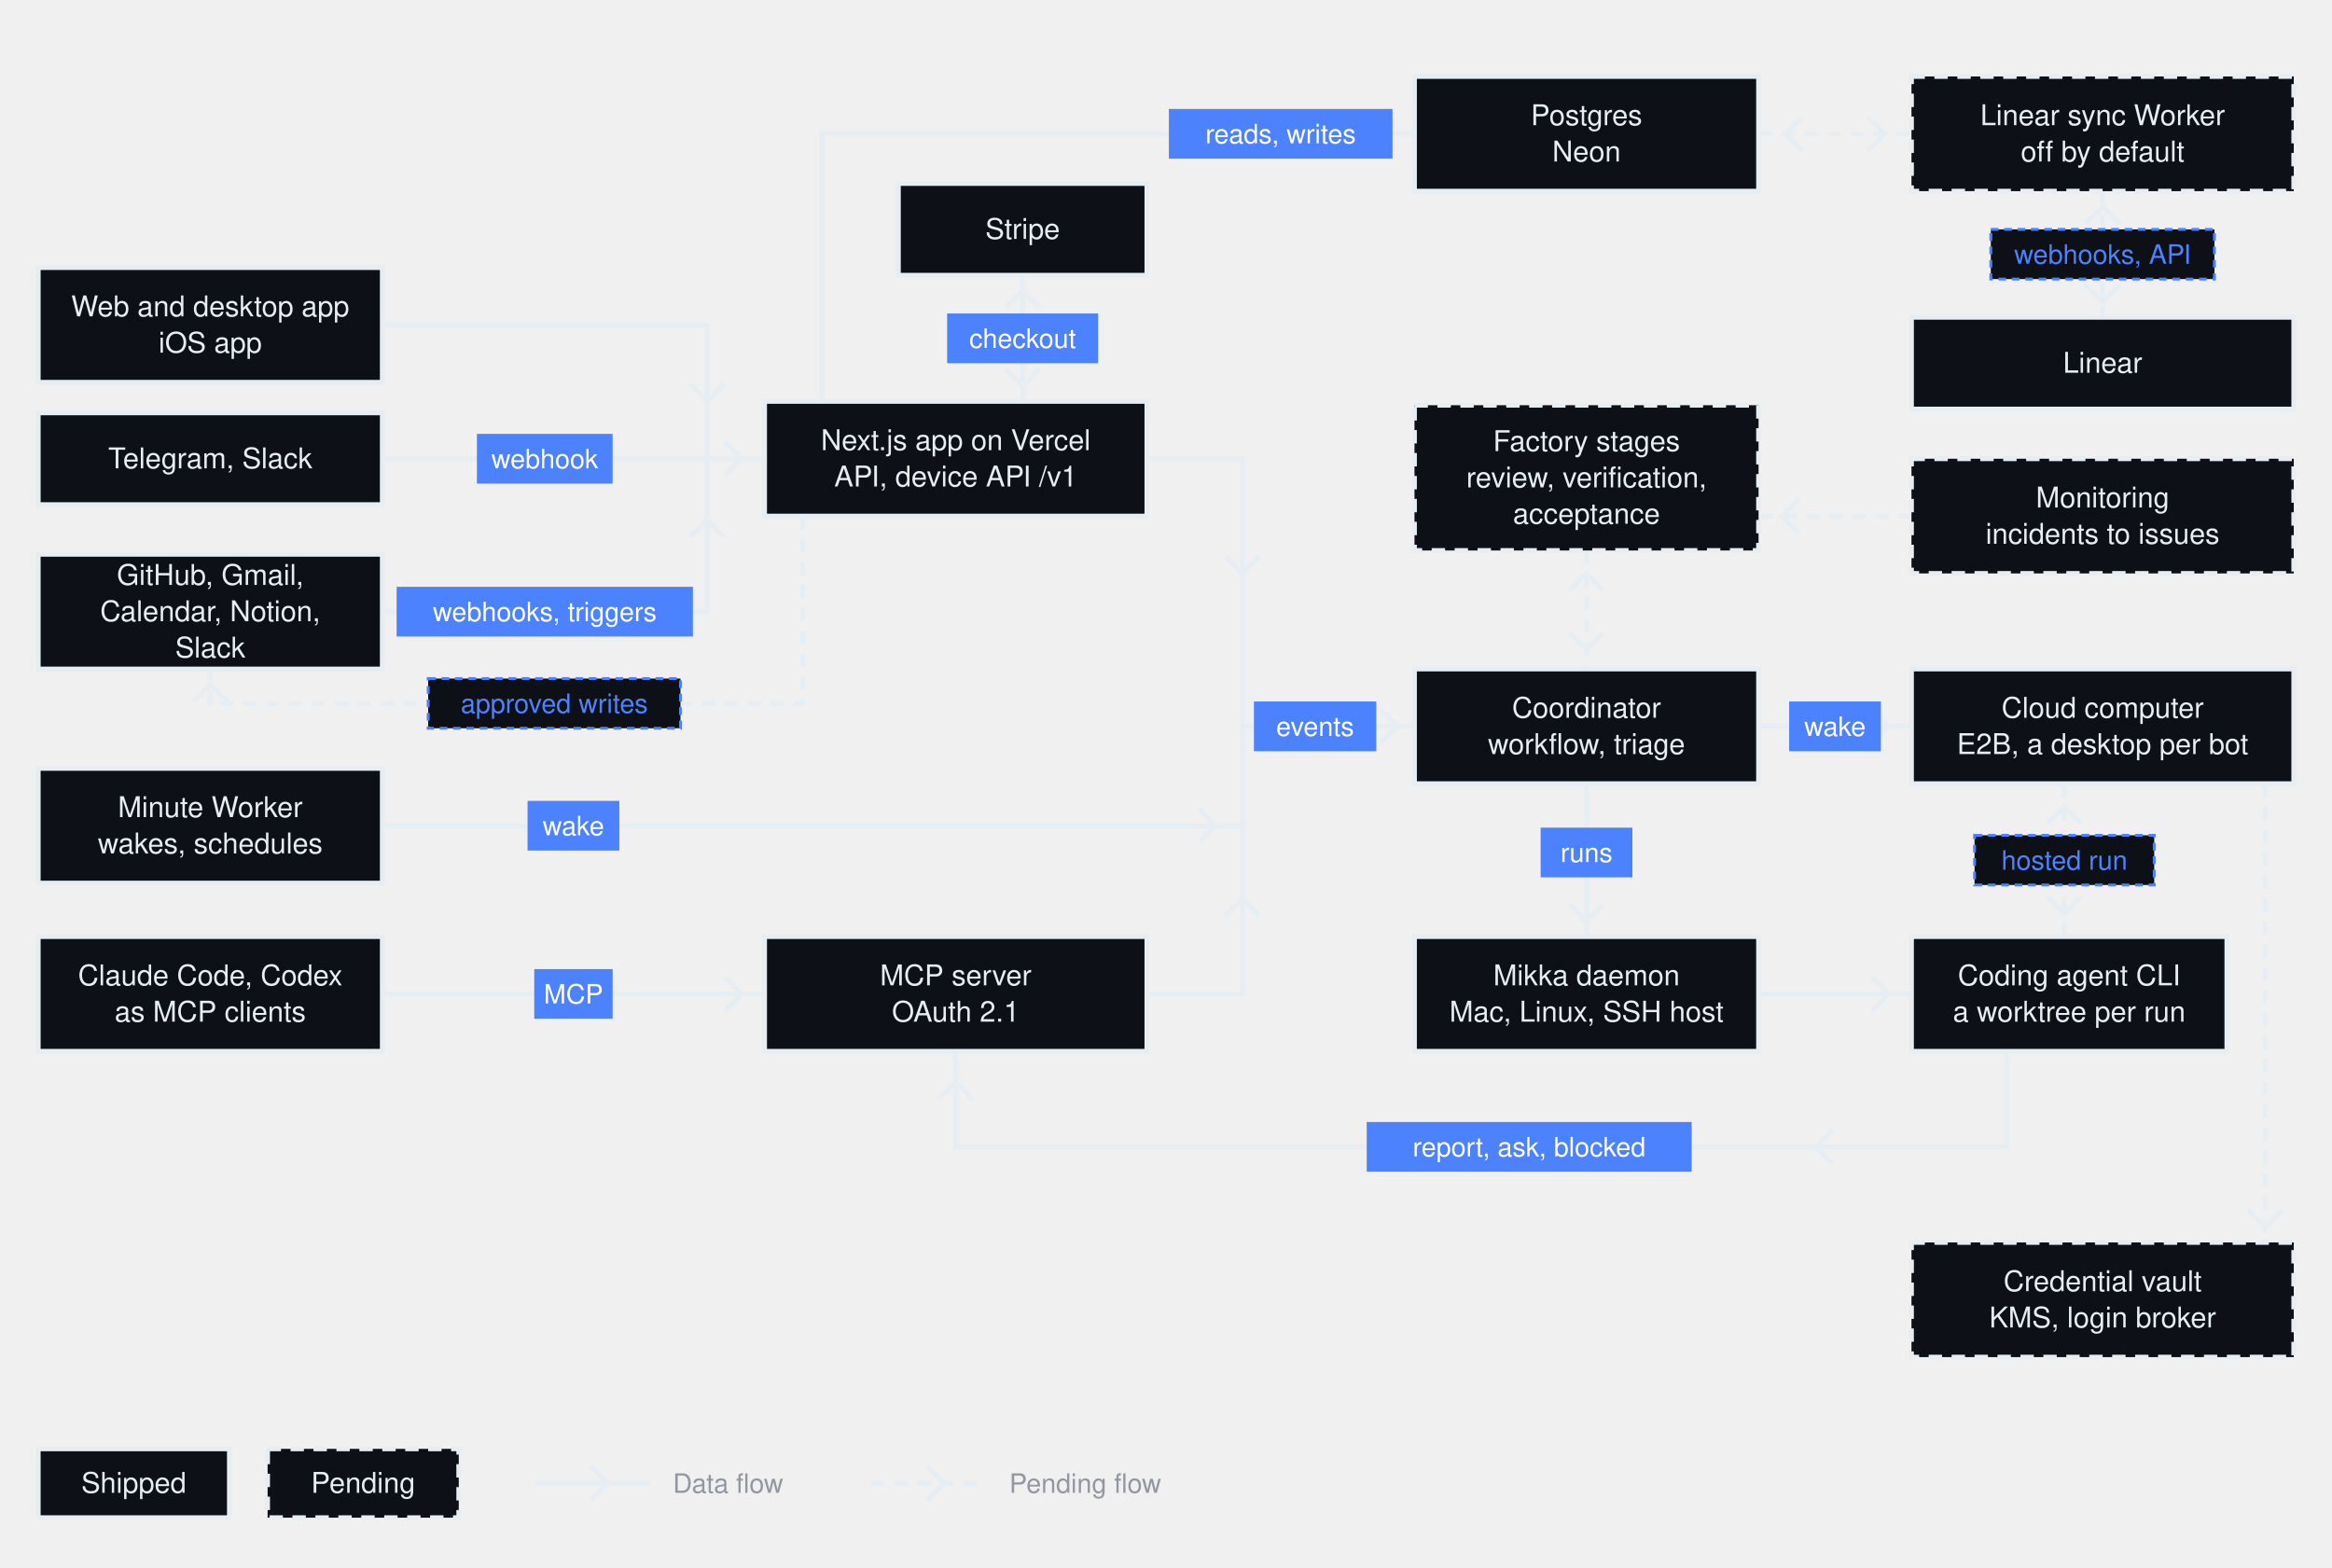
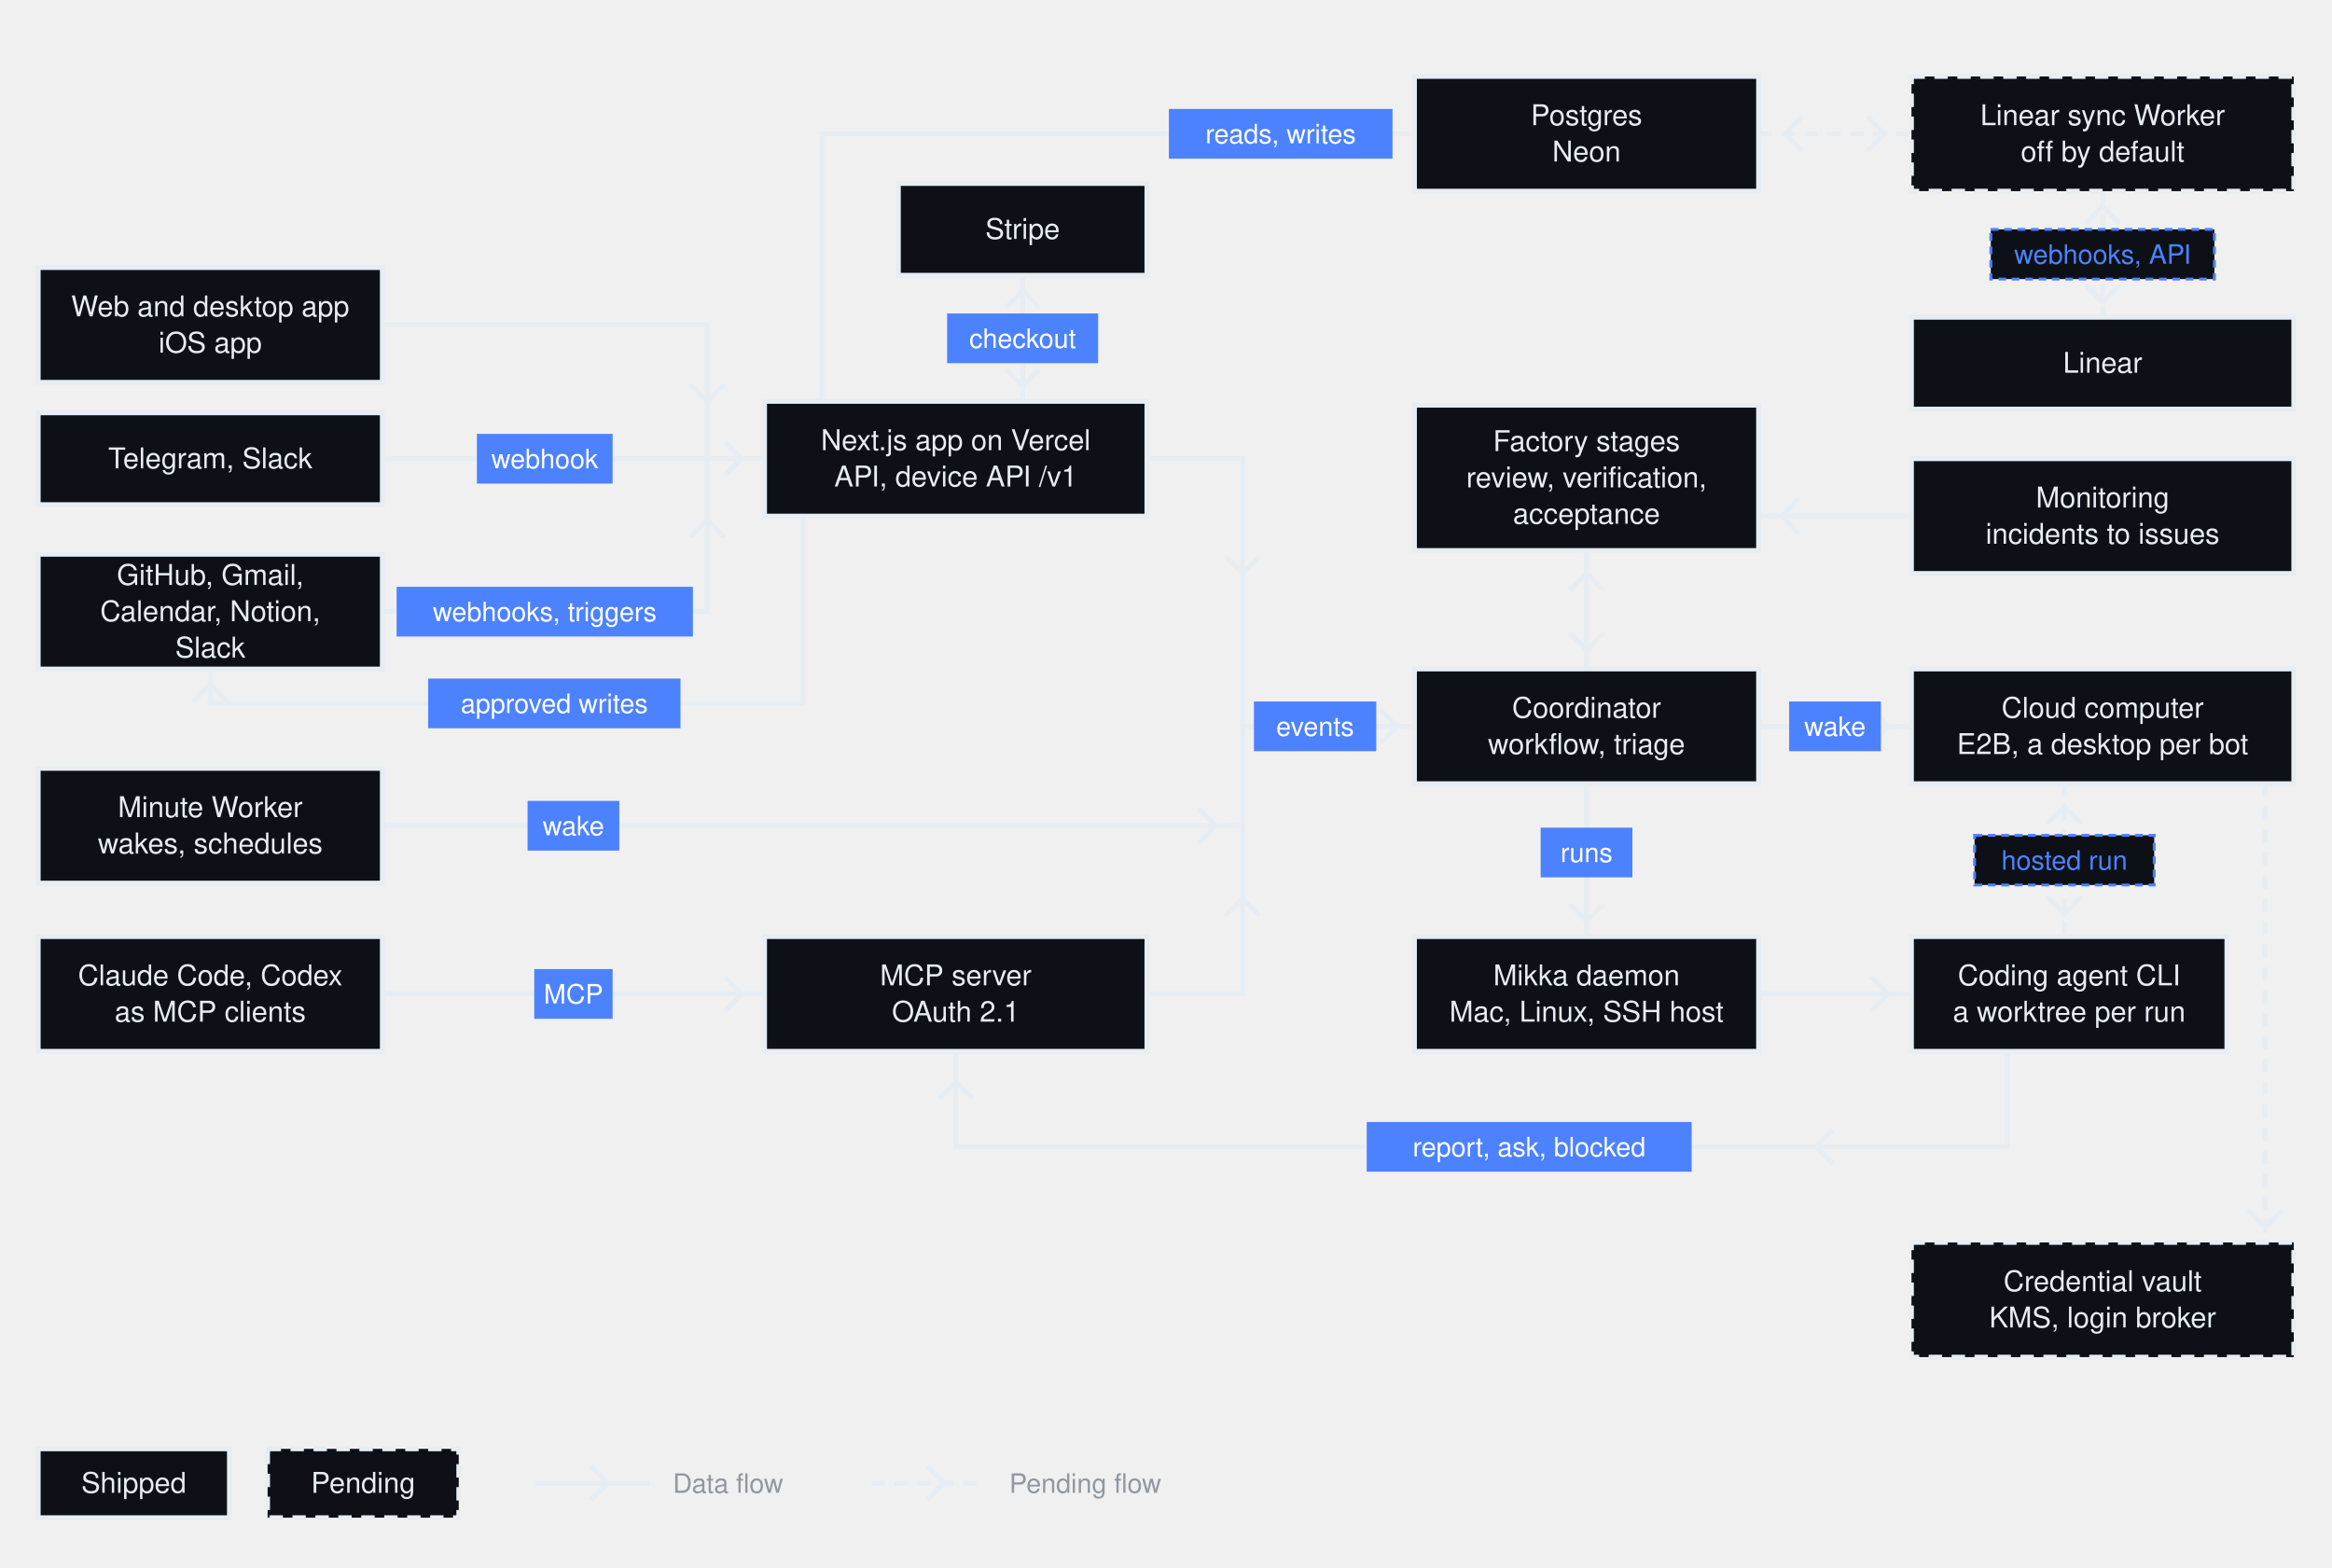
<svg xmlns="http://www.w3.org/2000/svg" width="1220" height="820" viewBox="0 0 1220 820" font-family="-apple-system, BlinkMacSystemFont, &quot;Segoe UI&quot;, Helvetica, Arial, &quot;PingFang SC&quot;, &quot;Noto Sans CJK SC&quot;, &quot;Microsoft YaHei&quot;, sans-serif" role="img" aria-label="Mikka architecture">
  <path d="M200 170 L370 170 L370 240" fill="none" stroke="#e6edf3" stroke-width="2.5" />
  <path d="M362 202 L370 210 L378 202" fill="none" stroke="#e6edf3" stroke-width="2.5" stroke-linecap="square" stroke-linejoin="miter" />
  <path d="M200 320 L370 320 L370 240" fill="none" stroke="#e6edf3" stroke-width="2.5" />
  <path d="M362 280 L370 272 L378 280" fill="none" stroke="#e6edf3" stroke-width="2.5" stroke-linecap="square" stroke-linejoin="miter" />
  <path d="M200 240 L400 240" fill="none" stroke="#e6edf3" stroke-width="2.5" />
  <path d="M380 232 L388 240 L380 248" fill="none" stroke="#e6edf3" stroke-width="2.5" stroke-linecap="square" stroke-linejoin="miter" />
  <rect x="249.5" y="227" width="71" height="26" fill="#4d82ff" />
  <text x="285" y="245" text-anchor="middle" font-size="14" fill="#ffffff">webhook</text>
  <rect x="207.5" y="307" width="155" height="26" fill="#4d82ff" />
  <text x="285" y="325" text-anchor="middle" font-size="14" fill="#ffffff">webhooks, triggers</text>
-   <path d="M420 270 L420 368 L110 368 L110 350" fill="none" stroke="#e6edf3" stroke-width="2.5" stroke-dasharray="7 5" />
+   <path d="M420 270 L420 368 L110 368 L110 350" fill="none" stroke="#e6edf3" stroke-width="2.5" />
  <path d="M102 366 L110 358 L118 366" fill="none" stroke="#e6edf3" stroke-width="2.5" stroke-linecap="square" stroke-linejoin="miter" />
-   <rect x="224" y="355" width="132" height="26" fill="#0d1117" stroke="#4d82ff" stroke-width="1.5" stroke-dasharray="4 3" />
-   <text x="290" y="373" text-anchor="middle" font-size="14" fill="#4d82ff">approved writes</text>
+   <rect x="224" y="355" width="132" height="26" fill="#4d82ff" />
+   <text x="290" y="373" text-anchor="middle" font-size="14" fill="#ffffff">approved writes</text>
  <path d="M535 144 L535 210" fill="none" stroke="#e6edf3" stroke-width="2.5" />
  <path d="M527 194 L535 202 L543 194" fill="none" stroke="#e6edf3" stroke-width="2.5" stroke-linecap="square" stroke-linejoin="miter" />
  <path d="M527 160 L535 152 L543 160" fill="none" stroke="#e6edf3" stroke-width="2.5" stroke-linecap="square" stroke-linejoin="miter" />
  <rect x="495.5" y="164" width="79" height="26" fill="#4d82ff" />
  <text x="535" y="182" text-anchor="middle" font-size="14" fill="#ffffff">checkout</text>
  <path d="M200 520 L400 520" fill="none" stroke="#e6edf3" stroke-width="2.5" />
  <path d="M380 512 L388 520 L380 528" fill="none" stroke="#e6edf3" stroke-width="2.5" stroke-linecap="square" stroke-linejoin="miter" />
  <rect x="279.5" y="507" width="41" height="26" fill="#4d82ff" />
  <text x="300" y="525" text-anchor="middle" font-size="14" fill="#ffffff">MCP</text>
  <path d="M430 210 L430 70 L740 70" fill="none" stroke="#e6edf3" stroke-width="2.5" />
  <path d="M720 62 L728 70 L720 78" fill="none" stroke="#e6edf3" stroke-width="2.5" stroke-linecap="square" stroke-linejoin="miter" />
  <rect x="611.5" y="57" width="117" height="26" fill="#4d82ff" />
  <text x="670" y="75" text-anchor="middle" font-size="14" fill="#ffffff">reads, writes</text>
  <path d="M920 70 L1000 70" fill="none" stroke="#e6edf3" stroke-width="2.5" stroke-dasharray="7 5" />
  <path d="M942 62 L934 70 L942 78" fill="none" stroke="#e6edf3" stroke-width="2.5" stroke-linecap="square" stroke-linejoin="miter" />
  <path d="M978 62 L986 70 L978 78" fill="none" stroke="#e6edf3" stroke-width="2.5" stroke-linecap="square" stroke-linejoin="miter" />
  <path d="M1100 100 L1100 166" fill="none" stroke="#e6edf3" stroke-width="2.5" stroke-dasharray="7 5" />
  <path d="M1092 150 L1100 158 L1108 150" fill="none" stroke="#e6edf3" stroke-width="2.5" stroke-linecap="square" stroke-linejoin="miter" />
  <path d="M1092 116 L1100 108 L1108 116" fill="none" stroke="#e6edf3" stroke-width="2.5" stroke-linecap="square" stroke-linejoin="miter" />
  <rect x="1041.5" y="120" width="117" height="26" fill="#0d1117" stroke="#4d82ff" stroke-width="1.5" stroke-dasharray="4 3" />
  <text x="1100" y="138" text-anchor="middle" font-size="14" fill="#4d82ff">webhooks, API</text>
  <path d="M600 240 L650 240 L650 380" fill="none" stroke="#e6edf3" stroke-width="2.5" />
  <path d="M642 292 L650 300 L658 292" fill="none" stroke="#e6edf3" stroke-width="2.5" stroke-linecap="square" stroke-linejoin="miter" />
  <path d="M600 520 L650 520 L650 380" fill="none" stroke="#e6edf3" stroke-width="2.5" />
  <path d="M642 478 L650 470 L658 478" fill="none" stroke="#e6edf3" stroke-width="2.5" stroke-linecap="square" stroke-linejoin="miter" />
  <path d="M650 380 L740 380" fill="none" stroke="#e6edf3" stroke-width="2.5" />
  <path d="M723 372 L731 380 L723 388" fill="none" stroke="#e6edf3" stroke-width="2.5" stroke-linecap="square" stroke-linejoin="miter" />
  <rect x="656" y="367" width="64" height="26" fill="#4d82ff" />
  <text x="688" y="385" text-anchor="middle" font-size="14" fill="#ffffff">events</text>
  <path d="M200 432 L650 432" fill="none" stroke="#e6edf3" stroke-width="2.5" />
  <path d="M628 424 L636 432 L628 440" fill="none" stroke="#e6edf3" stroke-width="2.5" stroke-linecap="square" stroke-linejoin="miter" />
  <rect x="276" y="419" width="48" height="26" fill="#4d82ff" />
  <text x="300" y="437" text-anchor="middle" font-size="14" fill="#ffffff">wake</text>
-   <path d="M830 288 L830 350" fill="none" stroke="#e6edf3" stroke-width="2.5" stroke-dasharray="7 5" />
+   <path d="M830 288 L830 350" fill="none" stroke="#e6edf3" stroke-width="2.5" />
  <path d="M822 308 L830 300 L838 308" fill="none" stroke="#e6edf3" stroke-width="2.5" stroke-linecap="square" stroke-linejoin="miter" />
  <path d="M822 332 L830 340 L838 332" fill="none" stroke="#e6edf3" stroke-width="2.5" stroke-linecap="square" stroke-linejoin="miter" />
-   <path d="M1000 270 L920 270" fill="none" stroke="#e6edf3" stroke-width="2.5" stroke-dasharray="7 5" />
+   <path d="M1000 270 L920 270" fill="none" stroke="#e6edf3" stroke-width="2.5" />
  <path d="M940 262 L932 270 L940 278" fill="none" stroke="#e6edf3" stroke-width="2.5" stroke-linecap="square" stroke-linejoin="miter" />
  <path d="M920 380 L1000 380" fill="none" stroke="#e6edf3" stroke-width="2.5" />
  <path d="M980 372 L988 380 L980 388" fill="none" stroke="#e6edf3" stroke-width="2.5" stroke-linecap="square" stroke-linejoin="miter" />
  <rect x="936" y="367" width="48" height="26" fill="#4d82ff" />
  <text x="960" y="385" text-anchor="middle" font-size="14" fill="#ffffff">wake</text>
  <path d="M830 410 L830 490" fill="none" stroke="#e6edf3" stroke-width="2.5" />
  <path d="M822 474 L830 482 L838 474" fill="none" stroke="#e6edf3" stroke-width="2.5" stroke-linecap="square" stroke-linejoin="miter" />
  <rect x="806" y="433" width="48" height="26" fill="#4d82ff" />
  <text x="830" y="451" text-anchor="middle" font-size="14" fill="#ffffff">runs</text>
  <path d="M920 520 L1000 520" fill="none" stroke="#e6edf3" stroke-width="2.5" />
  <path d="M980 512 L988 520 L980 528" fill="none" stroke="#e6edf3" stroke-width="2.5" stroke-linecap="square" stroke-linejoin="miter" />
  <path d="M1080 410 L1080 490" fill="none" stroke="#e6edf3" stroke-width="2.5" stroke-dasharray="7 5" />
  <path d="M1072 430 L1080 422 L1088 430" fill="none" stroke="#e6edf3" stroke-width="2.5" stroke-linecap="square" stroke-linejoin="miter" />
  <path d="M1072 470 L1080 478 L1088 470" fill="none" stroke="#e6edf3" stroke-width="2.5" stroke-linecap="square" stroke-linejoin="miter" />
  <rect x="1033" y="437" width="94" height="26" fill="#0d1117" stroke="#4d82ff" stroke-width="1.5" stroke-dasharray="4 3" />
  <text x="1080" y="455" text-anchor="middle" font-size="14" fill="#4d82ff">hosted run</text>
  <path d="M1185 410 L1185 650" fill="none" stroke="#e6edf3" stroke-width="2.5" stroke-dasharray="7 5" />
  <path d="M1177 634 L1185 642 L1193 634" fill="none" stroke="#e6edf3" stroke-width="2.5" stroke-linecap="square" stroke-linejoin="miter" />
  <path d="M1050 550 L1050 600 L500 600 L500 550" fill="none" stroke="#e6edf3" stroke-width="2.5" />
  <path d="M958 592 L950 600 L958 608" fill="none" stroke="#e6edf3" stroke-width="2.5" stroke-linecap="square" stroke-linejoin="miter" />
  <path d="M492 574 L500 566 L508 574" fill="none" stroke="#e6edf3" stroke-width="2.5" stroke-linecap="square" stroke-linejoin="miter" />
  <rect x="715" y="587" width="170" height="26" fill="#4d82ff" />
  <text x="800" y="605" text-anchor="middle" font-size="14" fill="#ffffff">report, ask, blocked</text>
  <rect x="20" y="140" width="180" height="60" fill="#0d1117" stroke="#e6edf3" stroke-width="2.5" />
  <text x="110" y="165.5" text-anchor="middle" font-size="15" fill="#e6edf3">Web and desktop app</text>
  <text x="110" y="184.5" text-anchor="middle" font-size="15" fill="#e6edf3">iOS app</text>
  <rect x="20" y="216" width="180" height="48" fill="#0d1117" stroke="#e6edf3" stroke-width="2.5" />
  <text x="110" y="245" text-anchor="middle" font-size="15" fill="#e6edf3">Telegram, Slack</text>
  <rect x="20" y="290" width="180" height="60" fill="#0d1117" stroke="#e6edf3" stroke-width="2.5" />
  <text x="110" y="306" text-anchor="middle" font-size="15" fill="#e6edf3">GitHub, Gmail,</text>
  <text x="110" y="325" text-anchor="middle" font-size="15" fill="#e6edf3">Calendar, Notion,</text>
  <text x="110" y="344" text-anchor="middle" font-size="15" fill="#e6edf3">Slack</text>
  <rect x="20" y="402" width="180" height="60" fill="#0d1117" stroke="#e6edf3" stroke-width="2.5" />
  <text x="110" y="427.5" text-anchor="middle" font-size="15" fill="#e6edf3">Minute Worker</text>
  <text x="110" y="446.5" text-anchor="middle" font-size="15" fill="#e6edf3">wakes, schedules</text>
  <rect x="20" y="490" width="180" height="60" fill="#0d1117" stroke="#e6edf3" stroke-width="2.5" />
  <text x="110" y="515.5" text-anchor="middle" font-size="15" fill="#e6edf3">Claude Code, Codex</text>
  <text x="110" y="534.5" text-anchor="middle" font-size="15" fill="#e6edf3">as MCP clients</text>
  <rect x="470" y="96" width="130" height="48" fill="#0d1117" stroke="#e6edf3" stroke-width="2.5" />
  <text x="535" y="125" text-anchor="middle" font-size="15" fill="#e6edf3">Stripe</text>
  <rect x="400" y="210" width="200" height="60" fill="#0d1117" stroke="#e6edf3" stroke-width="2.5" />
  <text x="500" y="235.5" text-anchor="middle" font-size="15" fill="#e6edf3">Next.js app on Vercel</text>
  <text x="500" y="254.5" text-anchor="middle" font-size="15" fill="#e6edf3">API, device API /v1</text>
  <rect x="400" y="490" width="200" height="60" fill="#0d1117" stroke="#e6edf3" stroke-width="2.5" />
  <text x="500" y="515.5" text-anchor="middle" font-size="15" fill="#e6edf3">MCP server</text>
  <text x="500" y="534.5" text-anchor="middle" font-size="15" fill="#e6edf3">OAuth 2.1</text>
  <rect x="740" y="40" width="180" height="60" fill="#0d1117" stroke="#e6edf3" stroke-width="2.5" />
  <text x="830" y="65.5" text-anchor="middle" font-size="15" fill="#e6edf3">Postgres</text>
  <text x="830" y="84.5" text-anchor="middle" font-size="15" fill="#e6edf3">Neon</text>
-   <rect x="740" y="212" width="180" height="76" fill="#0d1117" stroke="#e6edf3" stroke-width="2.5" stroke-dasharray="7 5" />
+   <rect x="740" y="212" width="180" height="76" fill="#0d1117" stroke="#e6edf3" stroke-width="2.5" />
  <text x="830" y="236" text-anchor="middle" font-size="15" fill="#e6edf3">Factory stages</text>
  <text x="830" y="255" text-anchor="middle" font-size="15" fill="#e6edf3">review, verification,</text>
  <text x="830" y="274" text-anchor="middle" font-size="15" fill="#e6edf3">acceptance</text>
  <rect x="740" y="350" width="180" height="60" fill="#0d1117" stroke="#e6edf3" stroke-width="2.5" />
  <text x="830" y="375.5" text-anchor="middle" font-size="15" fill="#e6edf3">Coordinator</text>
  <text x="830" y="394.5" text-anchor="middle" font-size="15" fill="#e6edf3">workflow, triage</text>
  <rect x="740" y="490" width="180" height="60" fill="#0d1117" stroke="#e6edf3" stroke-width="2.5" />
  <text x="830" y="515.5" text-anchor="middle" font-size="15" fill="#e6edf3">Mikka daemon</text>
  <text x="830" y="534.5" text-anchor="middle" font-size="15" fill="#e6edf3">Mac, Linux, SSH host</text>
  <rect x="1000" y="40" width="200" height="60" fill="#0d1117" stroke="#e6edf3" stroke-width="2.5" stroke-dasharray="7 5" />
  <text x="1100" y="65.5" text-anchor="middle" font-size="15" fill="#e6edf3">Linear sync Worker</text>
  <text x="1100" y="84.5" text-anchor="middle" font-size="15" fill="#e6edf3">off by default</text>
  <rect x="1000" y="166" width="200" height="48" fill="#0d1117" stroke="#e6edf3" stroke-width="2.5" />
  <text x="1100" y="195" text-anchor="middle" font-size="15" fill="#e6edf3">Linear</text>
-   <rect x="1000" y="240" width="200" height="60" fill="#0d1117" stroke="#e6edf3" stroke-width="2.5" stroke-dasharray="7 5" />
+   <rect x="1000" y="240" width="200" height="60" fill="#0d1117" stroke="#e6edf3" stroke-width="2.5" />
  <text x="1100" y="265.5" text-anchor="middle" font-size="15" fill="#e6edf3">Monitoring</text>
  <text x="1100" y="284.5" text-anchor="middle" font-size="15" fill="#e6edf3">incidents to issues</text>
  <rect x="1000" y="350" width="200" height="60" fill="#0d1117" stroke="#e6edf3" stroke-width="2.5" />
  <text x="1100" y="375.5" text-anchor="middle" font-size="15" fill="#e6edf3">Cloud computer</text>
  <text x="1100" y="394.5" text-anchor="middle" font-size="15" fill="#e6edf3">E2B, a desktop per bot</text>
  <rect x="1000" y="490" width="165" height="60" fill="#0d1117" stroke="#e6edf3" stroke-width="2.5" />
  <text x="1082.5" y="515.5" text-anchor="middle" font-size="15" fill="#e6edf3">Coding agent CLI</text>
  <text x="1082.5" y="534.5" text-anchor="middle" font-size="15" fill="#e6edf3">a worktree per run</text>
  <rect x="1000" y="650" width="200" height="60" fill="#0d1117" stroke="#e6edf3" stroke-width="2.5" stroke-dasharray="7 5" />
  <text x="1100" y="675.5" text-anchor="middle" font-size="15" fill="#e6edf3">Credential vault</text>
  <text x="1100" y="694.5" text-anchor="middle" font-size="15" fill="#e6edf3">KMS, login broker</text>
  <rect x="20" y="758" width="100" height="36" fill="#0d1117" stroke="#e6edf3" stroke-width="2.5" />
  <text x="70" y="781" text-anchor="middle" font-size="15" fill="#e6edf3">Shipped</text>
  <rect x="140" y="758" width="100" height="36" fill="#0d1117" stroke="#e6edf3" stroke-width="2.5" stroke-dasharray="7 5" />
  <text x="190" y="781" text-anchor="middle" font-size="15" fill="#e6edf3">Pending</text>
  <path d="M280 776 L340 776" fill="none" stroke="#e6edf3" stroke-width="2.5" />
  <path d="M310 768 L318 776 L310 784" fill="none" stroke="#e6edf3" stroke-width="2.5" stroke-linecap="square" stroke-linejoin="miter" />
  <text x="352" y="781" font-size="14" fill="#9198a1">Data flow</text>
  <path d="M456 776 L516 776" fill="none" stroke="#e6edf3" stroke-width="2.5" stroke-dasharray="7 5" />
  <path d="M486 768 L494 776 L486 784" fill="none" stroke="#e6edf3" stroke-width="2.5" stroke-linecap="square" stroke-linejoin="miter" />
  <text x="528" y="781" font-size="14" fill="#9198a1">Pending flow</text>
</svg>
